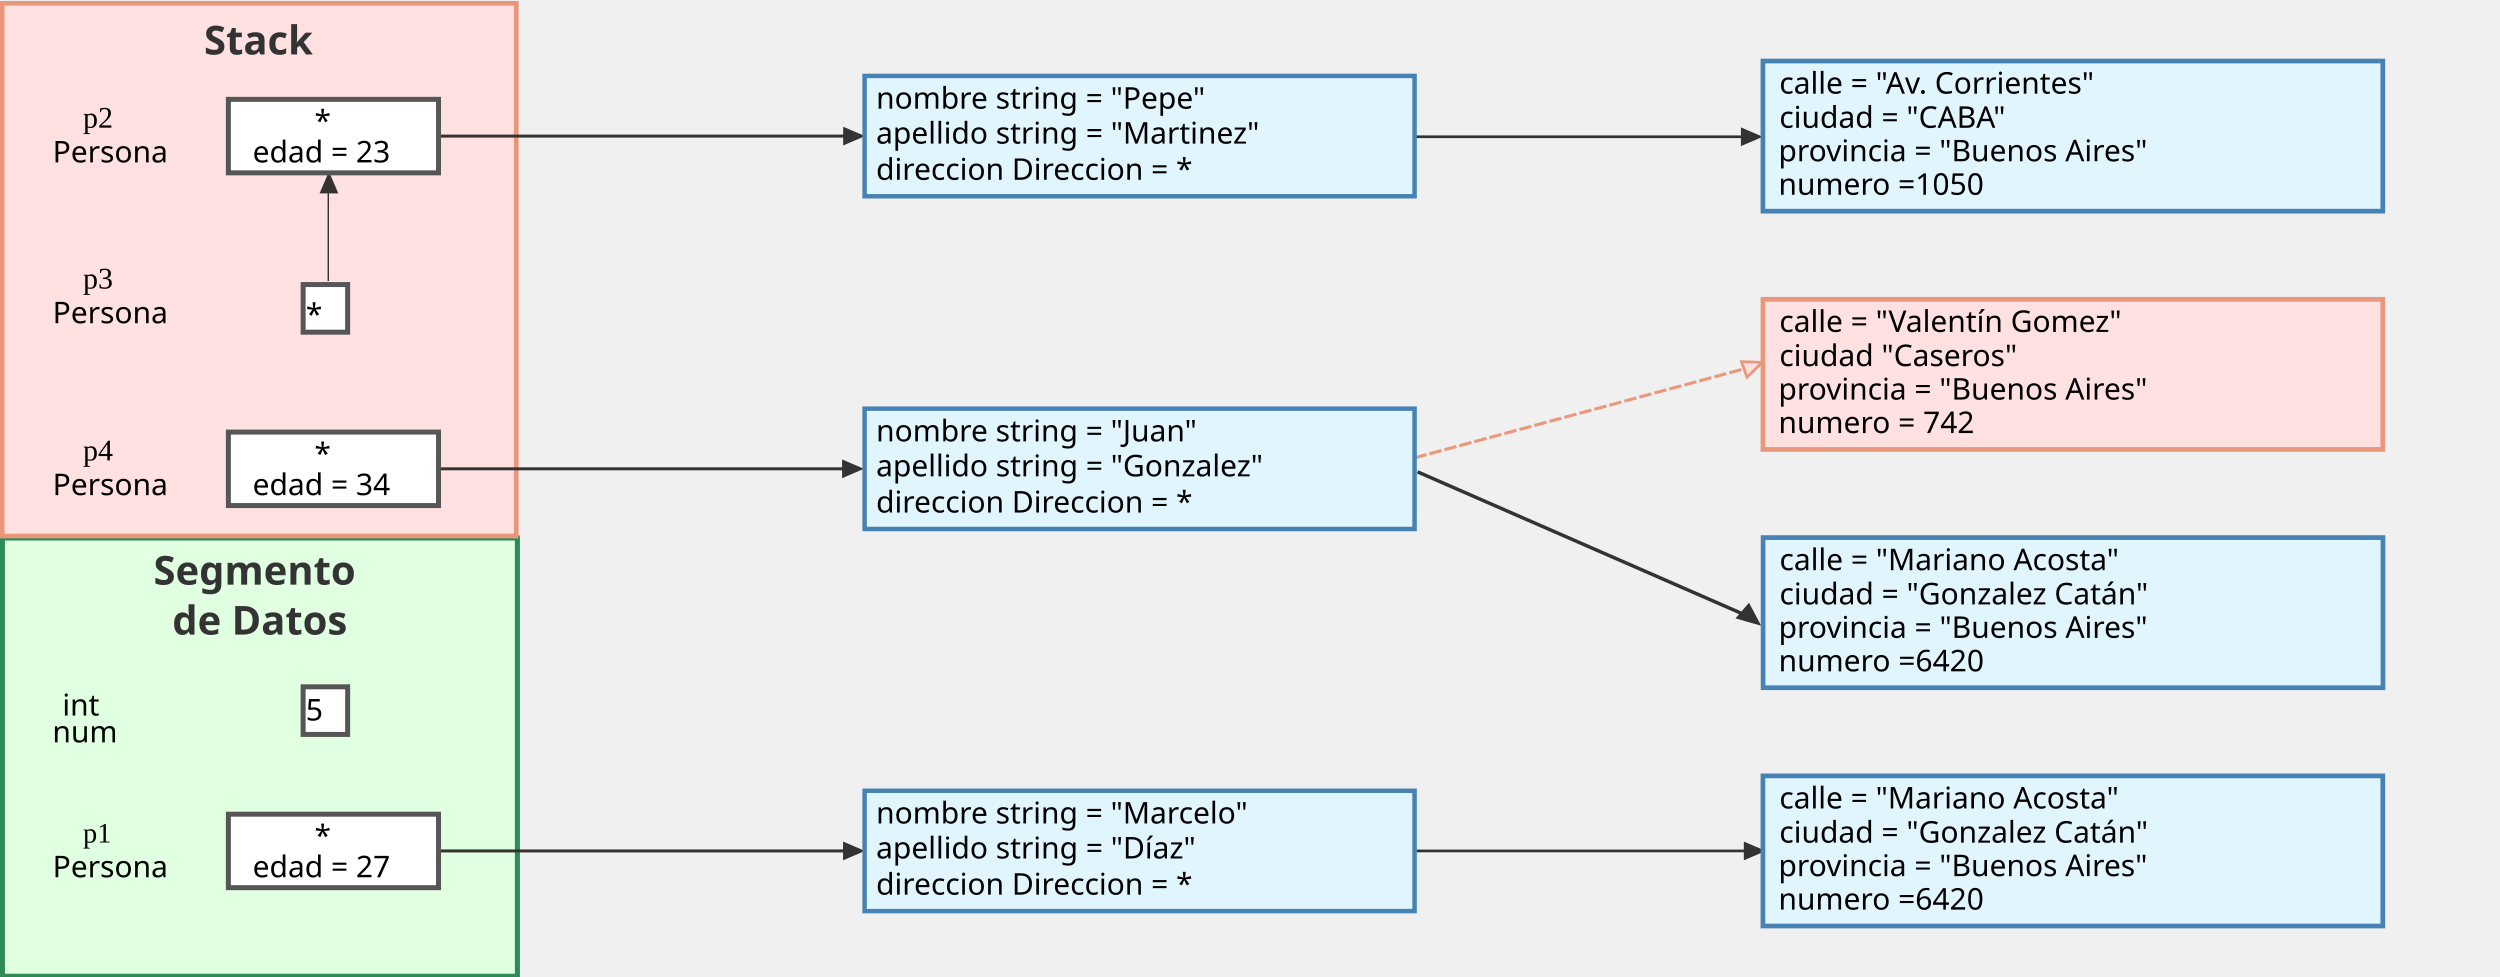
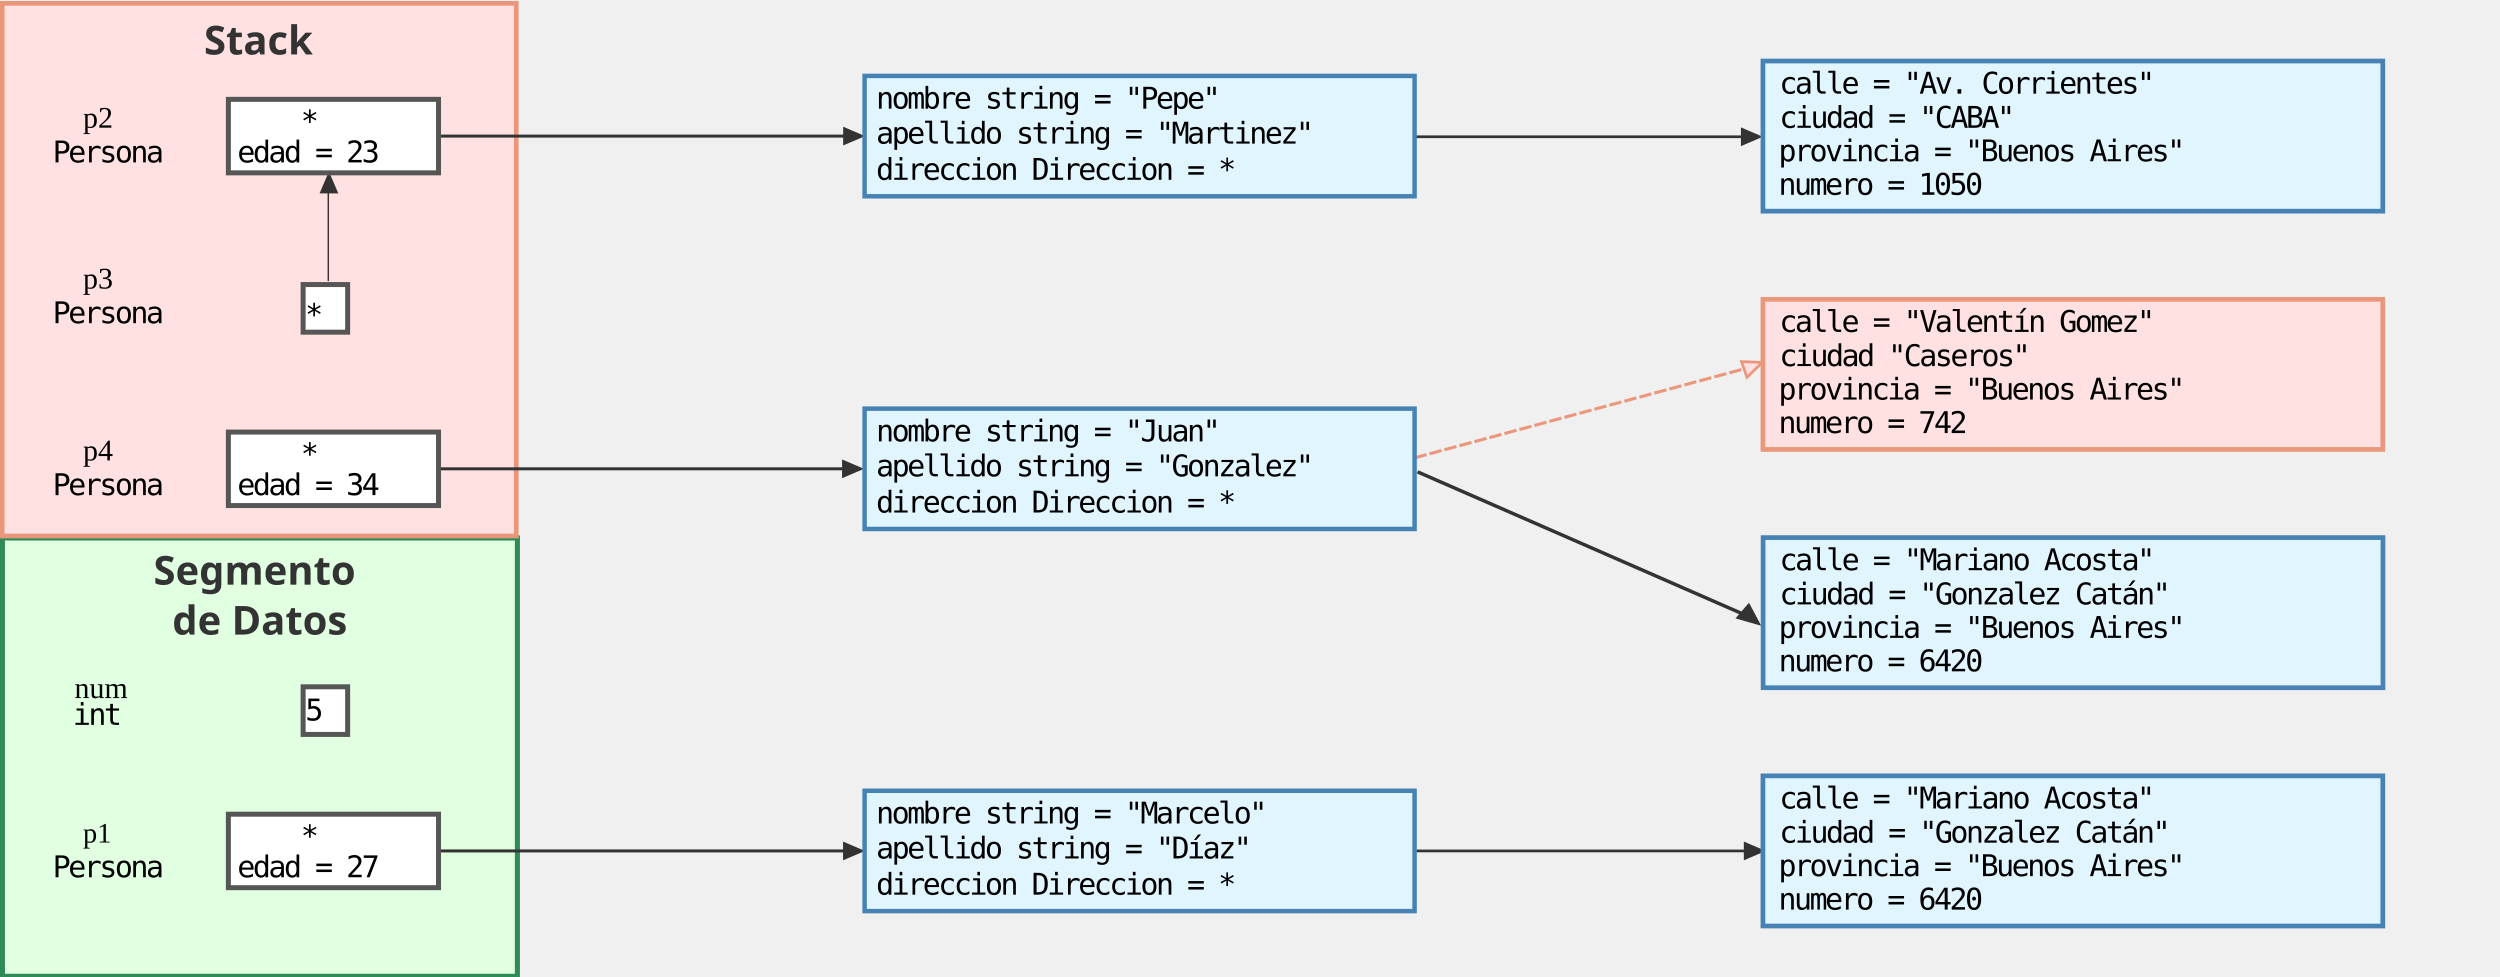
<svg xmlns="http://www.w3.org/2000/svg" width="1001" height="391" style="background:0 0;background-color:transparent;color-scheme:light dark" viewBox="-0.5 -0.5 1001 391">
+   <style>
+         .text {
+             font-family: monospace;
+             letter-spacing: -1px;
+         }
+     </style>
  <defs>
    <path id="d" d="M257.692 203.846h50V250h-50z" />
    <path id="c" d="M292.217 257.814H510.24v101.551H292.217z" />
    <path id="b" d="M368.07 248.281h161.238v128.078H368.07z" />
    <path id="a" d="M304.652 262.788h196.884v95.748H304.652z" />
  </defs>
  <path fill="#e1ffe1" stroke="#2e8b57" stroke-width="2.028" d="M.468 214.913h206.196v175.493H.468z" />
  <path fill="#ffe1e1" stroke="#e9967a" stroke-width="1.863" d="M.373.825h205.841v213.298H.373z" />
  <path fill="none" d="M220 0h780v390H220z" />
  <path fill="none" d="M644 280h80v20h-80z" />
  <g stroke="#333" stroke-miterlimit="10">
    <path fill="none" d="M175.033 53.994H339.29" style="stroke-width:1.202" />
    <path fill="#333" d="m344.601 53.994-7-3v6z" />
  </g>
  <g stroke="#333" stroke-miterlimit="10">
    <path fill="none" d="M565.464 54.258h133.293" style="stroke-width:1.083" />
    <path fill="#333" d="m704.068 54.258-7-3v6z" />
  </g>
  <g stroke="#333" stroke-miterlimit="10">
    <path fill="none" d="M565.464 54.258h133.293" style="stroke-width:1.083" transform="translate(1.162 285.956)" />
    <path fill="#333" d="m705.23 340.214-7-3v6z" />
  </g>
  <g stroke="#333" stroke-miterlimit="10">
    <path fill="none" d="M175.033 53.994H339.29" style="stroke-width:1.202" transform="translate(-.437 133.22)" />
    <path fill="#333" d="m344.165 187.214-7-3v6z" />
  </g>
  <g stroke="#333" stroke-miterlimit="10">
    <path fill="none" d="M175.033 53.994H339.29" style="stroke-width:1.202" transform="translate(-.046 286.22)" />
    <path fill="#333" d="m344.556 340.214-7-3v6z" />
  </g>
  <g stroke="#333" stroke-miterlimit="10">
    <path fill="none" d="m567.091 188.437 133.137 58.167" style="stroke-width:1.399" />
    <path fill="#333" d="m703.601 249.164-3.91-7.365-4.325 5.013z" style="stroke-width:1.107" />
  </g>
  <path fill="#333" stroke="#333" stroke-miterlimit="10" d="m716.183 258.288-3.91-7.365-4.325 5.012z" style="stroke-width:1.107" />
  <g stroke="#333" stroke-miterlimit="10">
    <path fill="none" d="m565.845 182.821 135.506-36.58" style="stroke:#ea977b;stroke-width:1.244;stroke-dasharray:4.975,1.244;stroke-dashoffset:0;stroke-opacity:1" />
    <path fill="#333" d="m705.135 144.598-8.334-.296 2.179 6.251z" style="fill:#ffe0e0;fill-opacity:1;stroke:#ea977b;stroke-width:1.107;stroke-dasharray:none;stroke-dashoffset:0;stroke-opacity:1" />
  </g>
  <g stroke="#333" stroke-miterlimit="10">
    <path fill="none" d="M130.482 112.037V74.684" style="stroke-width:.573" transform="translate(.467)" />
    <path fill="#333" d="m131.203 69.434-3 7h6z" />
  </g>
  <path fill="none" d="M702 30h80v20h-80zM0 0h60v30H0z" />
  <text x="102.97" y="21.316" fill="#333" font-family="ui-sans-serif, system-ui, sans-serif" font-size="16" font-weight="bold" text-anchor="middle">Stack</text>
  <path fill="none" d="M220 0h60v30h-60z" />
  <path fill="#e1f5ff" stroke="#4682b4" stroke-width="1.885" d="M705.377 23.937h248.2v60.115h-248.2z" />
-   <text x="565.961" y="78.646" style="font-style:normal;font-variant:normal;font-weight:400;font-stretch:normal;font-family:&quot;Fira Sans Compressed&quot;;-inkscape-font-specification:&quot;Fira Sans Compressed&quot;" transform="translate(145.991 -41.652)">calle = "Av. Corrientes"</text>
-   <text x="565.961" y="92.328" style="font-style:normal;font-variant:normal;font-weight:400;font-stretch:normal;font-family:&quot;Fira Sans Compressed&quot;;-inkscape-font-specification:&quot;Fira Sans Compressed&quot;" transform="translate(145.991 -41.652)">ciudad = "CABA"</text>
-   <text x="565.601" y="105.735" style="font-style:normal;font-variant:normal;font-weight:400;font-stretch:normal;font-family:&quot;Fira Sans Compressed&quot;;-inkscape-font-specification:&quot;Fira Sans Compressed&quot;" transform="translate(145.991 -41.652)">provincia = "Buenos Aires"</text>
-   <text x="565.601" y="119.141" style="font-style:normal;font-variant:normal;font-weight:400;font-stretch:normal;font-family:&quot;Fira Sans Compressed&quot;;-inkscape-font-specification:&quot;Fira Sans Compressed&quot;" transform="translate(145.991 -41.652)">numero =1050</text>
+   <text x="565.961" y="78.646" class="text" transform="translate(145.991 -41.652)">calle = "Av. Corrientes"</text>
+   <text x="565.961" y="92.328" class="text" transform="translate(145.991 -41.652)">ciudad = "CABA"</text>
+   <text x="565.601" y="105.735" class="text" transform="translate(145.991 -41.652)">provincia = "Buenos Aires"</text>
+   <text x="565.601" y="119.141" class="text" transform="translate(145.991 -41.652)">numero = 1050</text>
  <path fill="#e1f5ff" stroke="#4682b4" stroke-width="1.885" d="M705.377 310.157h248.2v60.115h-248.2z" />
-   <text x="565.961" y="78.646" style="font-style:normal;font-variant:normal;font-weight:400;font-stretch:normal;font-family:&quot;Fira Sans Compressed&quot;;-inkscape-font-specification:&quot;Fira Sans Compressed&quot;" transform="translate(145.991 244.568)">calle = "Mariano Acosta"</text>
-   <text x="565.961" y="92.328" style="font-style:normal;font-variant:normal;font-weight:400;font-stretch:normal;font-family:&quot;Fira Sans Compressed&quot;;-inkscape-font-specification:&quot;Fira Sans Compressed&quot;" transform="translate(145.991 244.568)">ciudad = "Gonzalez Catán"</text>
-   <text x="565.601" y="105.735" style="font-style:normal;font-variant:normal;font-weight:400;font-stretch:normal;font-family:&quot;Fira Sans Compressed&quot;;-inkscape-font-specification:&quot;Fira Sans Compressed&quot;" transform="translate(145.991 244.568)">provincia = "Buenos Aires"</text>
-   <text x="565.601" y="119.141" style="font-style:normal;font-variant:normal;font-weight:400;font-stretch:normal;font-family:&quot;Fira Sans Compressed&quot;;-inkscape-font-specification:&quot;Fira Sans Compressed&quot;" transform="translate(145.991 244.568)">numero =6420</text>
+   <text x="565.961" y="78.646" class="text" transform="translate(145.991 244.568)">calle = "Mariano Acosta"</text>
+   <text x="565.961" y="92.328" class="text" transform="translate(145.991 244.568)">ciudad = "Gonzalez Catán"</text>
+   <text x="565.601" y="105.735" class="text" transform="translate(145.991 244.568)">provincia = "Buenos Aires"</text>
+   <text x="565.601" y="119.141" class="text" transform="translate(145.991 244.568)">numero = 6420</text>
  <path fill="#e1f5ff" stroke="#4682b4" stroke-width="1.885" d="M705.443 214.75h248.199v60.115h-248.2z" />
-   <text x="565.961" y="78.646" style="font-style:normal;font-variant:normal;font-weight:400;font-stretch:normal;font-family:&quot;Fira Sans Compressed&quot;;-inkscape-font-specification:&quot;Fira Sans Compressed&quot;" transform="translate(146.057 149.161)">calle = "Mariano Acosta"</text>
-   <text x="565.961" y="92.328" style="font-style:normal;font-variant:normal;font-weight:400;font-stretch:normal;font-family:&quot;Fira Sans Compressed&quot;;-inkscape-font-specification:&quot;Fira Sans Compressed&quot;" transform="translate(146.057 149.161)">ciudad = "Gonzalez Catán"</text>
-   <text x="565.601" y="105.735" style="font-style:normal;font-variant:normal;font-weight:400;font-stretch:normal;font-family:&quot;Fira Sans Compressed&quot;;-inkscape-font-specification:&quot;Fira Sans Compressed&quot;" transform="translate(146.057 149.161)">provincia = "Buenos Aires"</text>
-   <text x="565.601" y="119.141" style="font-style:normal;font-variant:normal;font-weight:400;font-stretch:normal;font-family:&quot;Fira Sans Compressed&quot;;-inkscape-font-specification:&quot;Fira Sans Compressed&quot;" transform="translate(146.057 149.161)">numero =6420</text>
+   <text x="565.961" y="78.646" class="text" transform="translate(146.057 149.161)">calle = "Mariano Acosta"</text>
+   <text x="565.961" y="92.328" class="text" transform="translate(146.057 149.161)">ciudad = "Gonzalez Catán"</text>
+   <text x="565.601" y="105.735" class="text" transform="translate(146.057 149.161)">provincia = "Buenos Aires"</text>
+   <text x="565.601" y="119.141" class="text" transform="translate(146.057 149.161)">numero = 6420</text>
  <path fill="none" d="M850 30h80v20h-80z" />
  <path fill="#e1f5ff" stroke="#4682b4" stroke-width="1.885" d="M513.377 193.442h248.199v60.115H513.377z" style="fill:#ffe1e1;fill-opacity:1;stroke:#ea987b;stroke-opacity:1" transform="translate(192 -74.099)" />
-   <text x="519.953" y="206.5" style="font-style:normal;font-variant:normal;font-weight:400;font-stretch:normal;font-family:&quot;Fira Sans Compressed&quot;;-inkscape-font-specification:&quot;Fira Sans Compressed&quot;" transform="translate(192 -74.099)">calle = "Valentín Gomez"</text>
-   <text x="519.953" y="220.182" style="font-style:normal;font-variant:normal;font-weight:400;font-stretch:normal;font-family:&quot;Fira Sans Compressed&quot;;-inkscape-font-specification:&quot;Fira Sans Compressed&quot;" transform="translate(192 -74.099)">ciudad "Caseros"</text>
-   <text x="519.593" y="233.588" style="font-style:normal;font-variant:normal;font-weight:400;font-stretch:normal;font-family:&quot;Fira Sans Compressed&quot;;-inkscape-font-specification:&quot;Fira Sans Compressed&quot;" transform="translate(192 -74.099)">provincia = "Buenos Aires"</text>
-   <text x="519.593" y="246.994" style="font-style:normal;font-variant:normal;font-weight:400;font-stretch:normal;font-family:&quot;Fira Sans Compressed&quot;;-inkscape-font-specification:&quot;Fira Sans Compressed&quot;" transform="translate(192 -74.099)">numero = 742</text>
+   <text x="519.953" y="206.5" class="text" transform="translate(192 -74.099)">calle = "Valentín Gomez"</text>
+   <text x="519.953" y="220.182" class="text" transform="translate(192 -74.099)">ciudad "Caseros"</text>
+   <text x="519.593" y="233.588" class="text" transform="translate(192 -74.099)">provincia = "Buenos Aires"</text>
+   <text x="519.593" y="246.994" class="text" transform="translate(192 -74.099)">numero = 742</text>
  <path fill="#e1f5ff" stroke="#4682b4" stroke-width="1.793" d="M345.687 29.901h220.207v48.187H345.687z" />
-   <text x="204.5" y="27" style="font-style:normal;font-variant:normal;font-weight:400;font-stretch:normal;font-family:&quot;Fira Sans Compressed&quot;;-inkscape-font-specification:&quot;Fira Sans Compressed&quot;" transform="translate(145.79 16.004)">nombre string = "Pepe"</text>
-   <text x="204.5" y="41" style="font-style:normal;font-variant:normal;font-weight:400;font-stretch:normal;font-family:&quot;Fira Sans Compressed&quot;;-inkscape-font-specification:&quot;Fira Sans Compressed&quot;" transform="translate(145.79 16.004)">apellido string = "Martinez"</text>
+   <text x="204.5" y="27" class="text" transform="translate(145.79 16.004)">nombre string = "Pepe"</text>
+   <text x="204.5" y="41" class="text" transform="translate(145.79 16.004)">apellido string = "Martinez"</text>
  <path fill="none" d="M365.79 46.004h80v20h-80z" />
-   <text x="204.5" y="55.5" style="font-style:normal;font-variant:normal;font-weight:400;font-stretch:normal;font-family:&quot;Fira Sans Compressed&quot;;-inkscape-font-specification:&quot;Fira Sans Compressed&quot;" transform="translate(145.79 16.004)">direccion Direccion = *</text>
+   <text x="204.5" y="55.5" class="text" transform="translate(145.79 16.004)">direccion Direccion = *</text>
  <path fill="#e1f5ff" stroke="#4682b4" stroke-width="1.793" d="M345.687 163.122h220.207v48.187H345.687z" />
-   <text x="204.5" y="27" style="font-style:normal;font-variant:normal;font-weight:400;font-stretch:normal;font-family:&quot;Fira Sans Compressed&quot;;-inkscape-font-specification:&quot;Fira Sans Compressed&quot;" transform="translate(145.79 149.225)">nombre string = "Juan"</text>
-   <text x="204.5" y="41" style="font-style:normal;font-variant:normal;font-weight:400;font-stretch:normal;font-family:&quot;Fira Sans Compressed&quot;;-inkscape-font-specification:&quot;Fira Sans Compressed&quot;" transform="translate(145.79 149.225)">apellido string = "Gonzalez"</text>
+   <text x="204.5" y="27" class="text" transform="translate(145.79 149.225)">nombre string = "Juan"</text>
+   <text x="204.5" y="41" class="text" transform="translate(145.79 149.225)">apellido string = "Gonzalez"</text>
  <path fill="none" d="M365.79 179.225h80v20h-80z" />
-   <text x="204.5" y="55.5" style="font-style:normal;font-variant:normal;font-weight:400;font-stretch:normal;font-family:&quot;Fira Sans Compressed&quot;;-inkscape-font-specification:&quot;Fira Sans Compressed&quot;" transform="translate(145.79 149.225)">direccion Direccion = *</text>
+   <text x="204.5" y="55.5" class="text" transform="translate(145.79 149.225)">direccion Direccion = *</text>
  <path fill="#e1f5ff" stroke="#4682b4" stroke-width="1.793" d="M345.687 316.122h220.207v48.187H345.687z" />
-   <text x="204.5" y="27" style="font-style:normal;font-variant:normal;font-weight:400;font-stretch:normal;font-family:&quot;Fira Sans Compressed&quot;;-inkscape-font-specification:&quot;Fira Sans Compressed&quot;" transform="translate(145.79 302.225)">nombre string = "Marcelo"</text>
-   <text x="204.5" y="41" style="font-style:normal;font-variant:normal;font-weight:400;font-stretch:normal;font-family:&quot;Fira Sans Compressed&quot;;-inkscape-font-specification:&quot;Fira Sans Compressed&quot;" transform="translate(145.79 302.225)">apellido string = "Díaz"</text>
+   <text x="204.5" y="27" class="text" transform="translate(145.79 302.225)">nombre string = "Marcelo"</text>
+   <text x="204.5" y="41" class="text" transform="translate(145.79 302.225)">apellido string = "Díaz"</text>
  <path fill="none" d="M365.79 332.225h80v20h-80z" />
-   <text x="204.5" y="55.5" style="font-style:normal;font-variant:normal;font-weight:400;font-stretch:normal;font-family:&quot;Fira Sans Compressed&quot;;-inkscape-font-specification:&quot;Fira Sans Compressed&quot;" transform="translate(145.79 302.225)">direccion Direccion = *</text>
+   <text x="204.5" y="55.5" class="text" transform="translate(145.79 302.225)">direccion Direccion = *</text>
  <path fill="none" d="M384 280h80v20h-80zM20 240h80v20H20zM100 260h80v20h-80zM20 300h80v20H20zM100 320h80v20h-80zM20 10h80v20H20zM100 30h80v20h-80zM100 90h80v20h-80zM100 150h80v20h-80zM20 190h80v20H20zM100 210h80v20h-80zM664 140h80v20h-80z" />
  <text x="103.519" y="233.597" fill="#333" font-family="ui-sans-serif, system-ui, sans-serif" font-size="16" font-weight="bold" text-anchor="middle">
    <tspan x="103.519" y="233.597">Segmento</tspan>
    <tspan x="103.519" y="253.597">de Datos</tspan>
  </text>
  <text xml:space="preserve" x="158.251" y="77.839" style="writing-mode:lr-tb;direction:ltr;fill:#000" />
  <path fill="none" d="M18.764 70h80v20h-80z" />
  <text xml:space="preserve" x="103.13" y="57.114" style="writing-mode:lr-tb;direction:ltr;fill:#000;fill-opacity:.09;stroke:#565656;stroke-width:2;stroke-dasharray:none;stroke-opacity:1" />
  <path fill="none" d="M18.764 125.22h80v20h-80zM18.836 375.22h80v20h-80zM18.836 179.22h80v20h-80z" />
-   <text x="56.047" y="264" style="font-style:normal;font-variant:normal;font-weight:400;font-stretch:normal;font-family:&quot;Fira Sans Compressed&quot;;-inkscape-font-specification:&quot;Fira Sans Compressed&quot;;text-align:end;text-anchor:end" transform="translate(-16.727 22)">int</text>
-   <text x="50.233" y="274.739" style="text-align:center;text-anchor:middle" transform="translate(-16.727 22)">
-     <tspan style="font-style:normal;font-variant:normal;font-weight:400;font-stretch:normal;font-family:&quot;Fira Sans Compressed&quot;;-inkscape-font-specification:&quot;Fira Sans Compressed&quot;">num</tspan>
-   </text>
+   <text x="46.047" y="257" style="font-size:12px;" transform="translate(-16.727 22)">num</text>
+   <text x="55.233" y="267.739" class="text" style="text-align:center;text-anchor:middle" transform="translate(-16.727 22)">int</text>
  <path d="M100.5 252.5h17.823v19.067H100.5z" style="fill:#fff;fill-opacity:1;stroke:#565656;stroke-width:2;stroke-dasharray:none;stroke-opacity:1" transform="translate(20.37 22)" />
  <text xml:space="preserve" x="109.502" y="265.975" style="text-align:center;writing-mode:lr-tb;direction:ltr;text-anchor:middle;fill:#000" transform="translate(20.37 22)">
-     <tspan x="109.502" y="265.975" style="font-style:normal;font-variant:normal;font-weight:400;font-stretch:normal;font-family:&quot;Fira Sans Compressed&quot;;-inkscape-font-specification:&quot;Fira Sans Compressed&quot;">5</tspan>
+     <tspan x="109.502" y="265.975" class="text">5</tspan>
  </text>
-   <text xml:space="preserve" x="213.346" y="270.269" style="font-size:7.559px;font-family:&quot;Fira Sans Compressed&quot;;-inkscape-font-specification:&quot;Fira Sans Compressed&quot;;writing-mode:lr-tb;direction:ltr;fill:#ffe1e1;stroke:#ea987b;stroke-width:2" />
+   <text xml:space="preserve" x="213.346" y="270.269" style="font-size:7.559px;font-family:monospace,&quot;Fira Sans Compressed&quot;;writing-mode:lr-tb;direction:ltr;fill:#ffe1e1;stroke:#ea987b;stroke-width:2" />
  <text x="22.797" y="40.308" style="font-size:12px;stroke-width:.841" transform="translate(9.945 10.318)">p2</text>
-   <text x="10.643" y="54.21" style="font-style:normal;font-variant:normal;font-weight:400;font-stretch:normal;font-family:&quot;Fira Sans Compressed&quot;;-inkscape-font-specification:&quot;Fira Sans Compressed&quot;" transform="translate(9.945 10.318)">Persona</text>
+   <text x="10.643" y="54.21" class="text" transform="translate(9.945 10.318)">Persona</text>
  <path d="M67.464 29.28h84.142v29.429H67.464z" style="fill:#fff;fill-opacity:1;stroke:#565656;stroke-width:2;stroke-dasharray:none;stroke-opacity:1" transform="translate(23.478 10)" />
-   <text xml:space="preserve" x="101.451" y="41.867" style="font-style:normal;font-variant:normal;font-weight:400;font-stretch:normal;font-family:&quot;Fira Sans Compressed&quot;;-inkscape-font-specification:&quot;Fira Sans Compressed&quot;;text-align:center;writing-mode:lr-tb;direction:ltr;text-anchor:middle;fill:#000" transform="translate(31.945 10.318)">
+   <text xml:space="preserve" x="101.451" y="41.867" class="text" style="text-align:center;writing-mode:lr-tb;direction:ltr;text-anchor:middle;fill:#000" transform="translate(31.945 10.318)">
    <tspan x="101.451" y="41.867">*</tspan>
  </text>
-   <text xml:space="preserve" x="100.93" y="39.21" style="font-style:normal;font-variant:normal;font-weight:400;font-stretch:normal;font-family:&quot;Fira Sans Compressed&quot;;-inkscape-font-specification:&quot;Fira Sans Compressed&quot;;text-align:center;writing-mode:lr-tb;direction:ltr;text-anchor:middle;fill:#000" transform="translate(31.945 10.318)">
+   <text xml:space="preserve" x="100.93" y="39.21" class="text" style="text-align:center;writing-mode:lr-tb;direction:ltr;text-anchor:middle;fill:#000" transform="translate(31.945 10.318)">
    <tspan x="100.93" y="54.21">edad = 23</tspan>
  </text>
  <path d="M100.149 139.184h17.823v19.067h-17.823z" style="fill:#fff;fill-opacity:1;stroke:#565656;stroke-width:2;stroke-dasharray:none;stroke-opacity:1" transform="translate(20.721 -25.749)" />
  <text xml:space="preserve" x="109.061" y="155.383" style="text-align:center;writing-mode:lr-tb;direction:ltr;text-anchor:middle;fill:#000" transform="translate(20.721 -25.749)">
-     <tspan x="109.061" y="155.383" style="font-style:normal;font-variant:normal;font-weight:400;font-stretch:normal;font-family:&quot;Fira Sans Compressed&quot;;-inkscape-font-specification:&quot;Fira Sans Compressed&quot;">*</tspan>
+     <tspan x="109.061" y="155.383" class="text">*</tspan>
  </text>
  <text x="22.797" y="40.308" style="font-size:12px;stroke-width:.841" transform="translate(9.945 74.707)">p3</text>
-   <text x="10.643" y="54.21" style="font-style:normal;font-variant:normal;font-weight:400;font-stretch:normal;font-family:&quot;Fira Sans Compressed&quot;;-inkscape-font-specification:&quot;Fira Sans Compressed&quot;" transform="translate(9.945 74.707)">Persona</text>
+   <text x="10.643" y="54.21" class="text" transform="translate(9.945 74.707)">Persona</text>
  <text x="18.742" y="143.846" style="font-size:12px;stroke-width:.841" transform="translate(14 40)">p4</text>
-   <text x="6.588" y="157.748" style="font-style:normal;font-variant:normal;font-weight:400;font-stretch:normal;font-family:&quot;Fira Sans Compressed&quot;;-inkscape-font-specification:&quot;Fira Sans Compressed&quot;" transform="translate(14 40)">Persona</text>
+   <text x="6.588" y="157.748" class="text" transform="translate(14 40)">Persona</text>
  <path d="M67.464 29.28h84.142v29.429H67.464z" style="fill:#fff;fill-opacity:1;stroke:#565656;stroke-width:2;stroke-dasharray:none;stroke-opacity:1" transform="translate(23.478 143.22)" />
-   <text xml:space="preserve" x="101.451" y="41.867" style="font-style:normal;font-variant:normal;font-weight:400;font-stretch:normal;font-family:&quot;Fira Sans Compressed&quot;;-inkscape-font-specification:&quot;Fira Sans Compressed&quot;;text-align:center;writing-mode:lr-tb;direction:ltr;text-anchor:middle;fill:#000" transform="translate(31.945 143.538)">
+   <text xml:space="preserve" x="101.451" y="41.867" class="text" style="text-align:center;writing-mode:lr-tb;direction:ltr;text-anchor:middle;fill:#000" transform="translate(31.945 143.538)">
    <tspan x="101.451" y="41.867">*</tspan>
  </text>
-   <text xml:space="preserve" x="100.93" y="39.21" style="font-style:normal;font-variant:normal;font-weight:400;font-stretch:normal;font-family:&quot;Fira Sans Compressed&quot;;-inkscape-font-specification:&quot;Fira Sans Compressed&quot;;text-align:center;writing-mode:lr-tb;direction:ltr;text-anchor:middle;fill:#000" transform="translate(31.945 143.538)">
+   <text xml:space="preserve" x="100.93" y="39.21" class="text" style="text-align:center;writing-mode:lr-tb;direction:ltr;text-anchor:middle;fill:#000" transform="translate(31.945 143.538)">
    <tspan x="100.93" y="54.21">edad = 34</tspan>
  </text>
  <text x="18.742" y="143.846" style="font-size:11.339px;stroke-width:.841" transform="translate(14 193)">p1</text>
-   <text x="6.588" y="157.748" style="font-style:normal;font-variant:normal;font-weight:400;font-stretch:normal;font-family:&quot;Fira Sans Compressed&quot;;-inkscape-font-specification:&quot;Fira Sans Compressed&quot;" transform="translate(14 193)">Persona</text>
+   <text x="6.588" y="157.748" class="text" transform="translate(14 193)">Persona</text>
  <path d="M67.464 29.28h84.142v29.429H67.464z" style="fill:#fff;fill-opacity:1;stroke:#565656;stroke-width:2;stroke-dasharray:none;stroke-opacity:1" transform="translate(23.478 296.22)" />
-   <text xml:space="preserve" x="101.451" y="41.867" style="font-style:normal;font-variant:normal;font-weight:400;font-stretch:normal;font-family:&quot;Fira Sans Compressed&quot;;-inkscape-font-specification:&quot;Fira Sans Compressed&quot;;text-align:center;writing-mode:lr-tb;direction:ltr;text-anchor:middle;fill:#000" transform="translate(31.945 296.538)">
+   <text xml:space="preserve" x="101.451" y="41.867" class="text" style="text-align:center;writing-mode:lr-tb;direction:ltr;text-anchor:middle;fill:#000" transform="translate(31.945 296.538)">
    <tspan x="101.451" y="41.867">*</tspan>
  </text>
-   <text xml:space="preserve" x="100.93" y="39.21" style="font-style:normal;font-variant:normal;font-weight:400;font-stretch:normal;font-family:&quot;Fira Sans Compressed&quot;;-inkscape-font-specification:&quot;Fira Sans Compressed&quot;;text-align:center;writing-mode:lr-tb;direction:ltr;text-anchor:middle;fill:#000" transform="translate(31.945 296.538)">
+   <text xml:space="preserve" x="100.93" y="39.21" class="text" style="text-align:center;writing-mode:lr-tb;direction:ltr;text-anchor:middle;fill:#000" transform="translate(31.945 296.538)">
    <tspan x="100.93" y="54.21">edad = 27</tspan>
  </text>
</svg>
